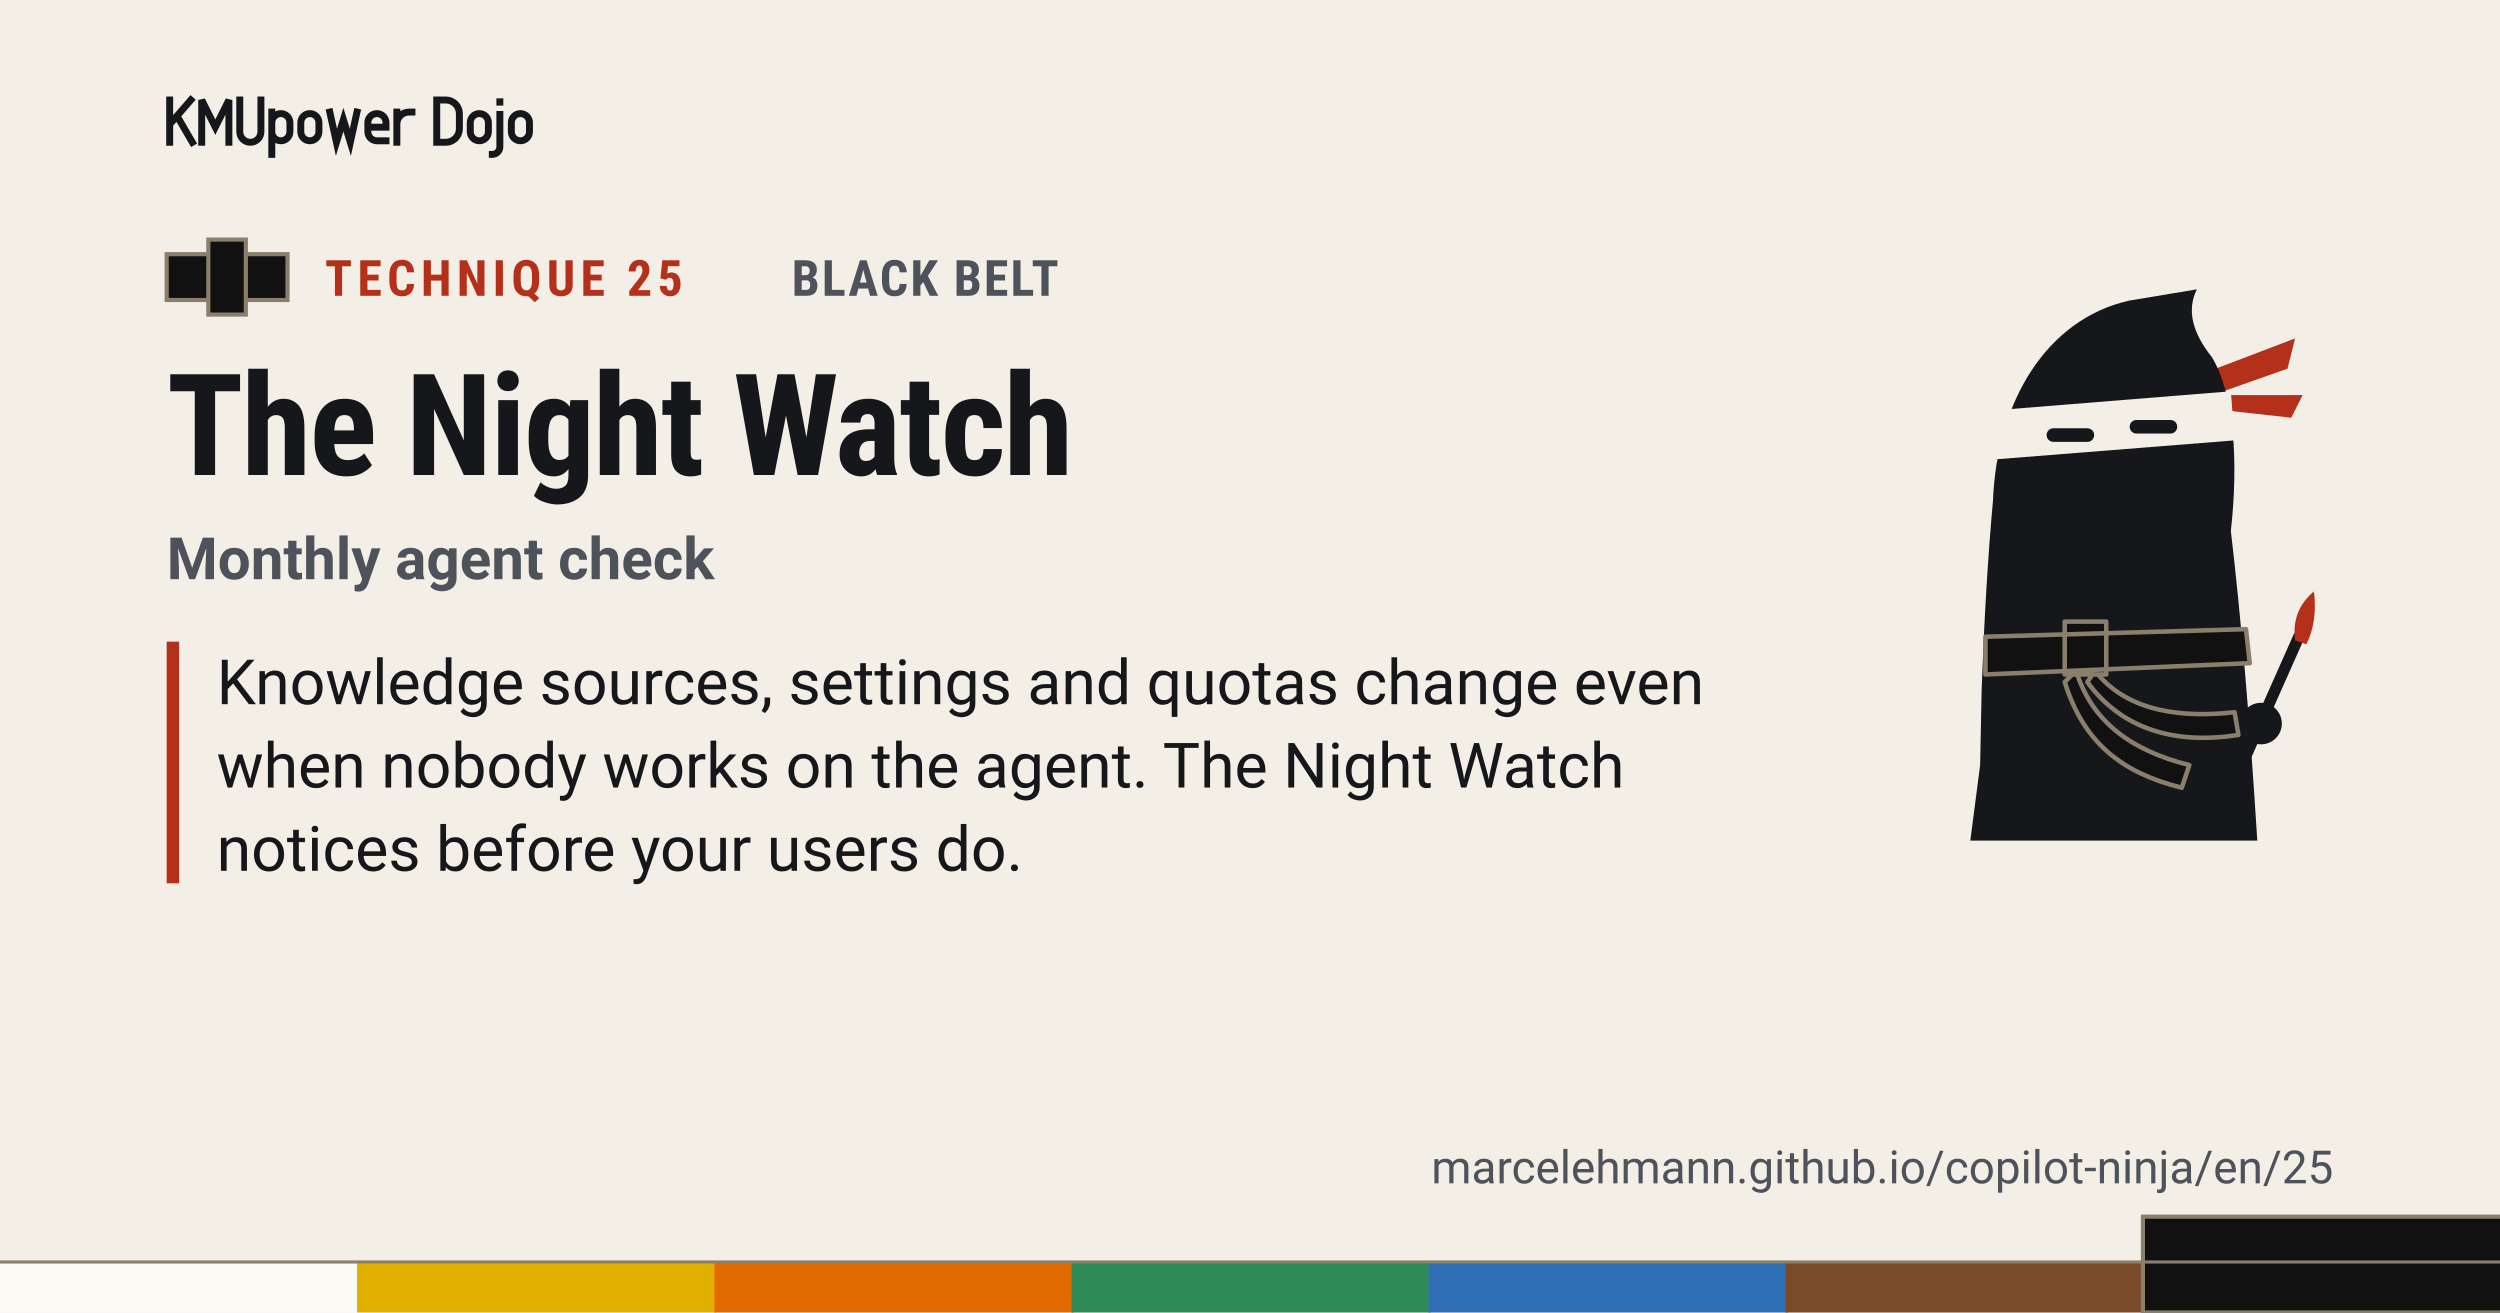
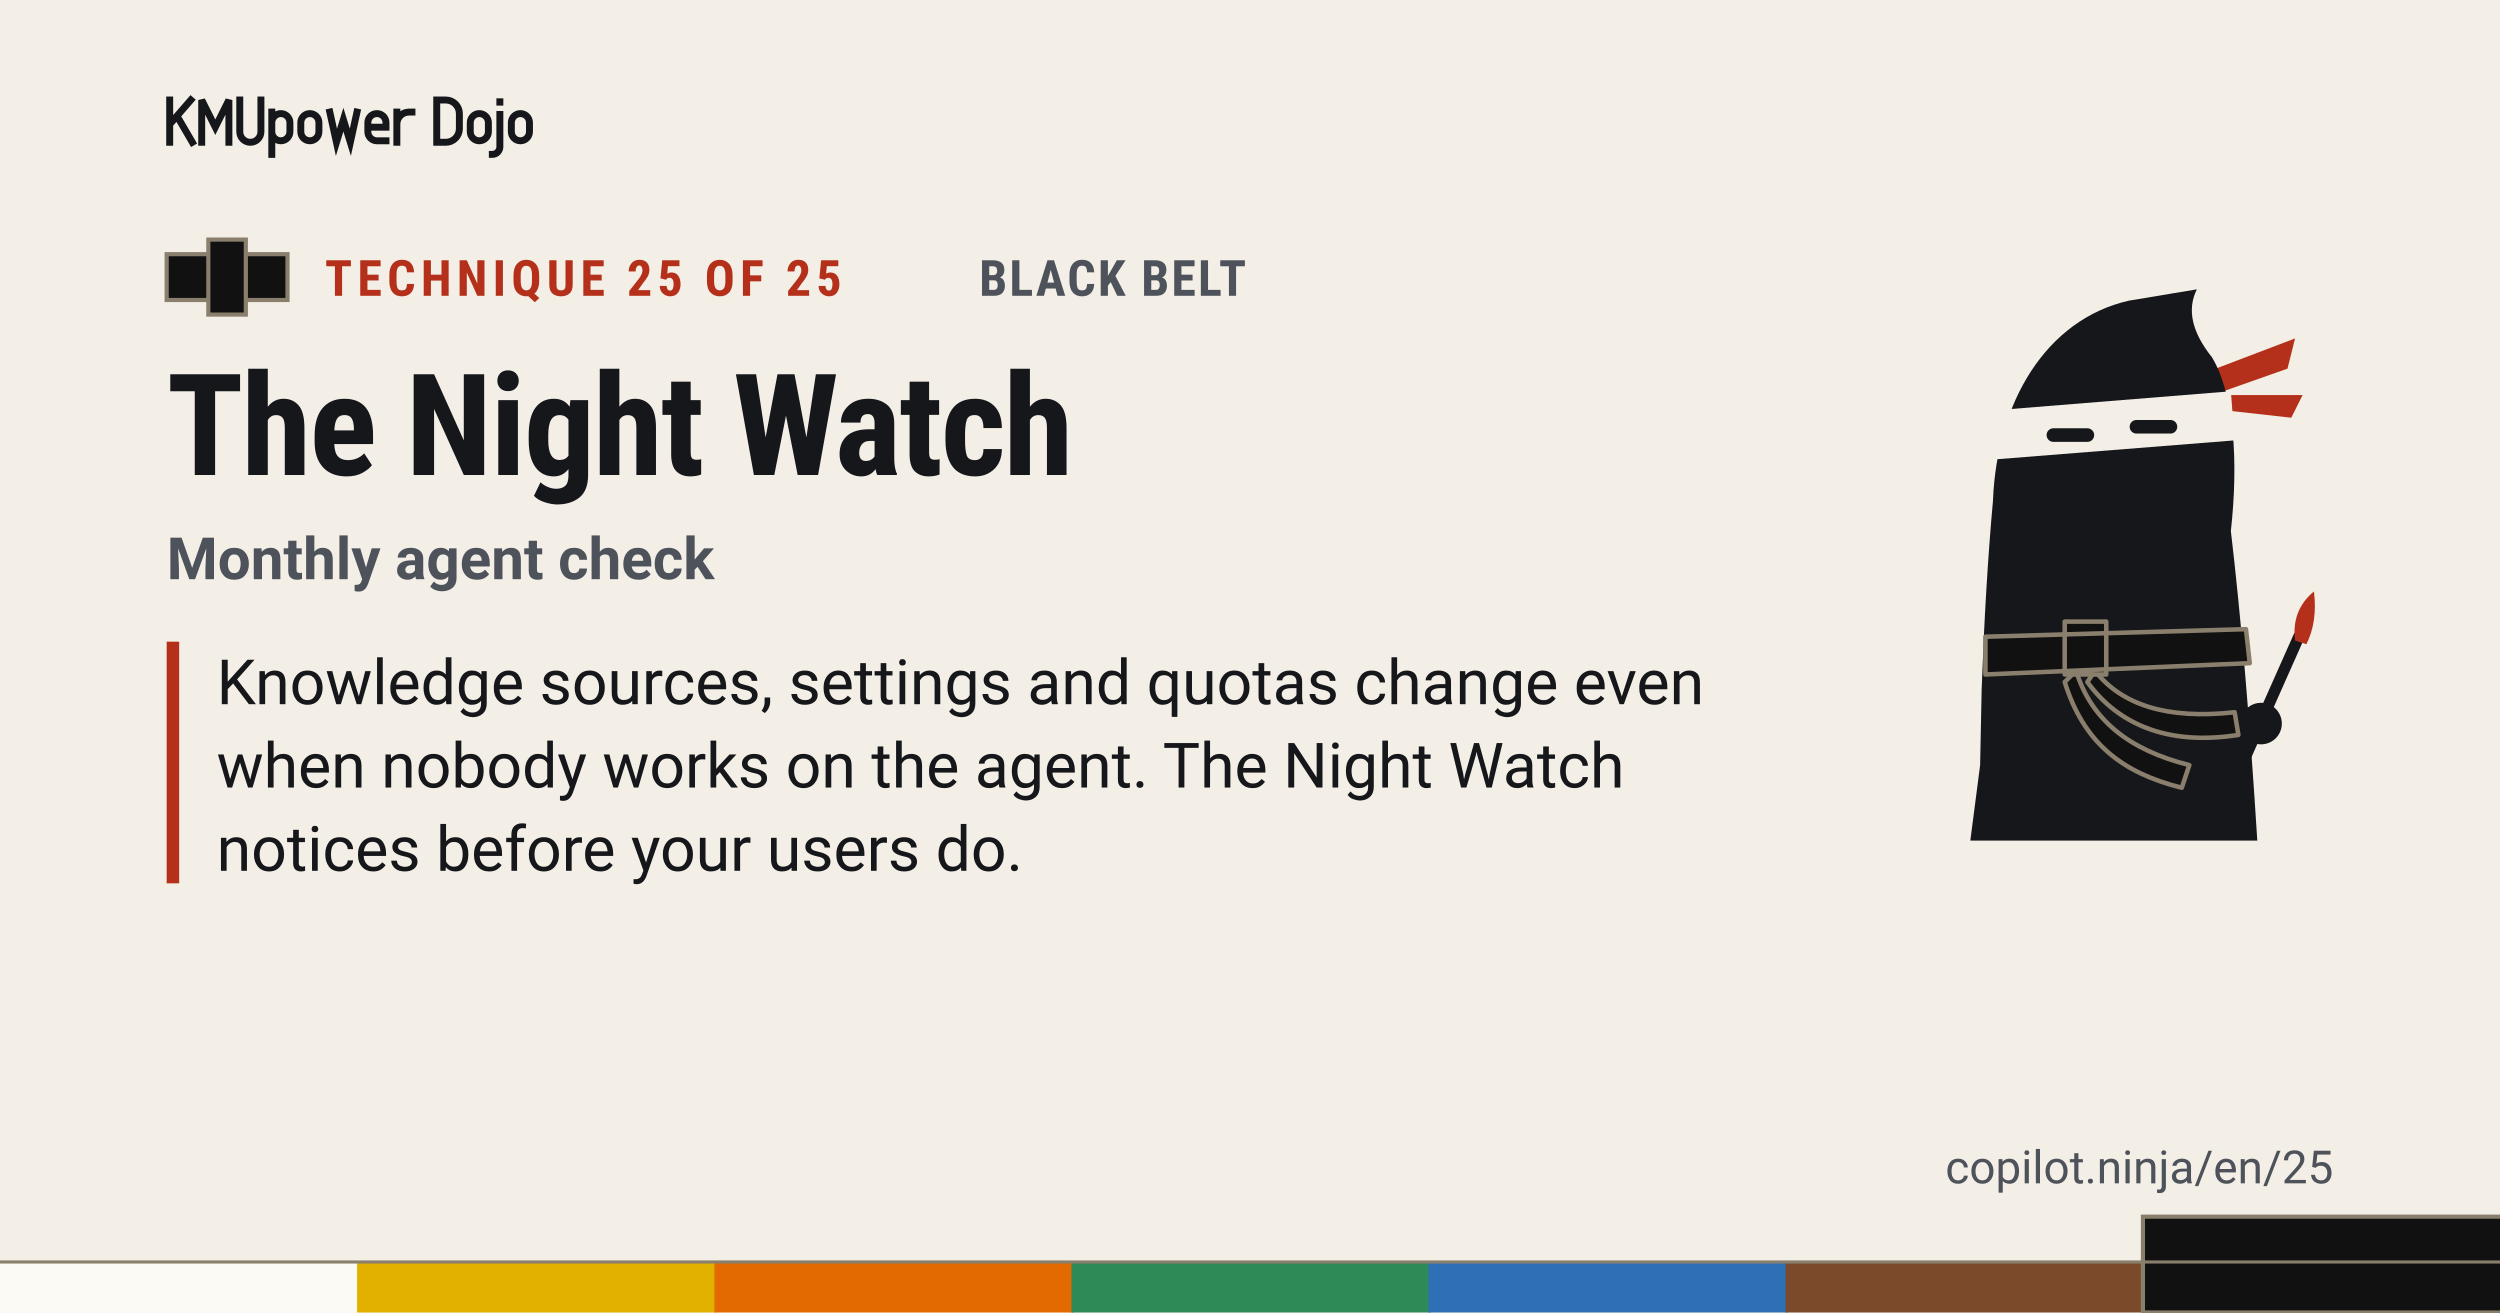
<svg xmlns="http://www.w3.org/2000/svg" width="1200" height="630" viewBox="0 0 1200 630" role="img" aria-label="Technique 25: The Night Watch. Knowledge sources, settings and quotas change even when nobody works on the agent. The Night Watch notices before your users do.">
  <rect width="1200" height="630" fill="#F4EFE6" />
  <g transform="translate(80 48) scale(1.45)" fill="none" stroke="#15171B" stroke-width="2.3" stroke-linecap="square">
    <path d="M1 0V14M8 0L1.5 7.5M3.6 5.6L8.5 14M11.6 14V0L16.1 9L20.6 0V14M24.2 0V10.5A3.5 3.5 0 0 0 31.2 10.5V0M34.8 18V4M34.8 7.5A3 3 0 0 1 40.8 7.5V10.5A3 3 0 0 1 34.8 10.5M44.4 7.5A3 3 0 0 1 50.4 7.5V10.5A3 3 0 0 1 44.4 10.5ZM54 4L56.2 14L58.5 6.5L60.8 14L63 4M66.8 9H72.6V7.5A3 3 0 0 0 66.6 7.5V10.5A3 3 0 0 0 69.6 13.5H72.6M76.2 14V4M76.2 8A4 4 0 0 1 80.2 4H81.2M89.4 0H92.4A4.5 4.5 0 0 1 96.9 4.5V9.5A4.5 4.5 0 0 1 92.4 14H89.4ZM100.5 7.5A3 3 0 0 1 106.5 7.5V10.5A3 3 0 0 1 100.5 10.5ZM110.3 4.8V15.5A2.5 2.5 0 0 1 107.8 18M110.3 0.6V0.7M114.1 7.5A3 3 0 0 1 120.1 7.5V10.5A3 3 0 0 1 114.1 10.5Z" />
  </g>
  <rect x="80" y="122" width="58" height="22" fill="#111111" stroke="#8A7F6C" stroke-width="2" />
  <rect x="100" y="115" width="18" height="36" fill="#111111" stroke="#8A7F6C" stroke-width="2" />
-   <text x="156" y="142" font-family="Bahnschrift, 'Avenir Next Condensed', 'Roboto Condensed', 'Arial Narrow', sans-serif" font-weight="700" font-size="24" letter-spacing="2.5" fill="#B4301A">TECHNIQUE 25</text>
-   <text x="380" y="142" font-family="Bahnschrift, 'Avenir Next Condensed', 'Roboto Condensed', 'Arial Narrow', sans-serif" font-weight="600" font-size="24" letter-spacing="1" fill="#4E525B">BLACK BELT</text>
+   <text x="156" y="142" font-family="Bahnschrift, 'Avenir Next Condensed', 'Roboto Condensed', 'Arial Narrow', sans-serif" font-weight="700" font-size="24" letter-spacing="2.5" fill="#B4301A">TECHNIQUE 25 OF 25</text>
+   <text x="470" y="142" font-family="Bahnschrift, 'Avenir Next Condensed', 'Roboto Condensed', 'Arial Narrow', sans-serif" font-weight="600" font-size="24" letter-spacing="1" fill="#4E525B">BLACK BELT</text>
  <text x="80" y="228" font-size="68" font-family="Bahnschrift, 'Avenir Next Condensed', 'Roboto Condensed', 'Arial Narrow', sans-serif" font-weight="700" fill="#15171B" letter-spacing="-1">The Night Watch</text>
  <text x="80" y="278" font-size="28" font-family="'Segoe UI', system-ui, -apple-system, Roboto, Arial, sans-serif" font-weight="600" fill="#4E525B">Monthly agent check</text>
  <rect x="80" y="308" width="6" height="116" fill="#B4301A" />
  <text x="104" y="338" font-size="30" font-family="'Segoe UI', system-ui, -apple-system, Roboto, Arial, sans-serif" fill="#15171B">Knowledge sources, settings and quotas change even</text>
  <text x="104" y="378" font-size="30" font-family="'Segoe UI', system-ui, -apple-system, Roboto, Arial, sans-serif" fill="#15171B">when nobody works on the agent. The Night Watch</text>
  <text x="104" y="418" font-size="30" font-family="'Segoe UI', system-ui, -apple-system, Roboto, Arial, sans-serif" fill="#15171B">notices before your users do.</text>
  <svg x="902" y="128" width="218" height="290" viewBox="0 0 120 160">
    <style>.t-koerper{fill:#15171B}.t-gesicht{fill:#F4EFE6}.t-augen{fill:none;stroke:#15171B;stroke-width:3.6;stroke-linecap:round}.t-band,.t-pinsel-spitze{fill:#B4301A}.t-guertel,.t-guertel-enden{fill:#111111;stroke:#8A7F6C;stroke-width:1.2;stroke-linejoin:round}.t-pinsel-stiel{fill:none;stroke:#15171B;stroke-width:3;stroke-linecap:round}.t-hand{fill:#15171B}.t-rolle,.t-strich{display:none}</style>
    <g class="t-figur">
      <path class="t-band" d="M89 27l21-8-2 8-17 6zM90 34h22l-3 6-18-2z" />
      <path class="t-koerper" d="M24 152l2.6-20 .4-20q1-28 3-50c1-26 14-48 36-53l18-3q-4 8 4 18c6 10 7 28 5 46q4 34 7 82z" />
      <path class="t-gesicht" d="M31 38l62-5 1 13-63 5z" />
      <path class="t-augen" d="M46 44.6h9M68 42.4h9" />
      <g class="t-rolle">
        <path class="t-rolle-blatt" d="M30 114h60v18H30z" />
        <path class="t-rolle-zeilen" d="M38 120h40M38 126h28" />
        <path class="t-rolle-enden" d="M25 111h6v24h-6zM89 111h6v24h-6z" />
      </g>
      <path class="t-guertel-enden" d="M52 107c4 13 14 21 30 25l-2 6c-16-4-26-12-31-28zM57 107c7 9 19 13 37 11l1 6c-19 3-32-3-40-14z" />
      <path class="t-guertel" d="M28 98l69-2 1 9-70 3zM49 94h11v14H49z" />
      <g class="t-pinsel">
        <path class="t-pinsel-stiel" d="M95 134l16-36" />
        <path class="t-pinsel-spitze" d="M110 99q-1-8 5-13 1 8-2 14z" />
        <circle class="t-hand" cx="101" cy="121" r="5.5" />
      </g>
      <path class="t-strich" pathLength="1" d="M24 152l2.6-20 .4-20q1-28 3-50c1-26 14-48 36-53l18-3q-4 8 4 18c6 10 7 28 5 46q4 34 7 82z" />
    </g>
  </svg>
-   <text x="1120" y="568" text-anchor="end" font-family="'Segoe UI', system-ui, -apple-system, Roboto, Arial, sans-serif" font-size="22" fill="#4E525B">marcelehmann.github.io/copilot-ninja/en/25</text>
+   <text x="1120" y="568" text-anchor="end" font-family="'Segoe UI', system-ui, -apple-system, Roboto, Arial, sans-serif" font-size="22" fill="#4E525B">copilot.ninja/en/25</text>
  <rect x="0.0" y="606" width="172.4" height="24" fill="#FBFAF5" />
  <rect x="171.4" y="606" width="172.4" height="24" fill="#E2B100" />
  <rect x="342.9" y="606" width="172.4" height="24" fill="#E36A00" />
  <rect x="514.3" y="606" width="172.4" height="24" fill="#2E8B57" />
  <rect x="685.7" y="606" width="172.4" height="24" fill="#2F6FB5" />
  <rect x="857.1" y="606" width="172.4" height="24" fill="#7A4A2B" />
  <rect x="1028.6" y="584" width="172.4" height="46" fill="#111111" stroke="#8A7F6C" stroke-width="2" />
  <rect x="0" y="605" width="1200" height="1.5" fill="#8A7F6C" />
</svg>
